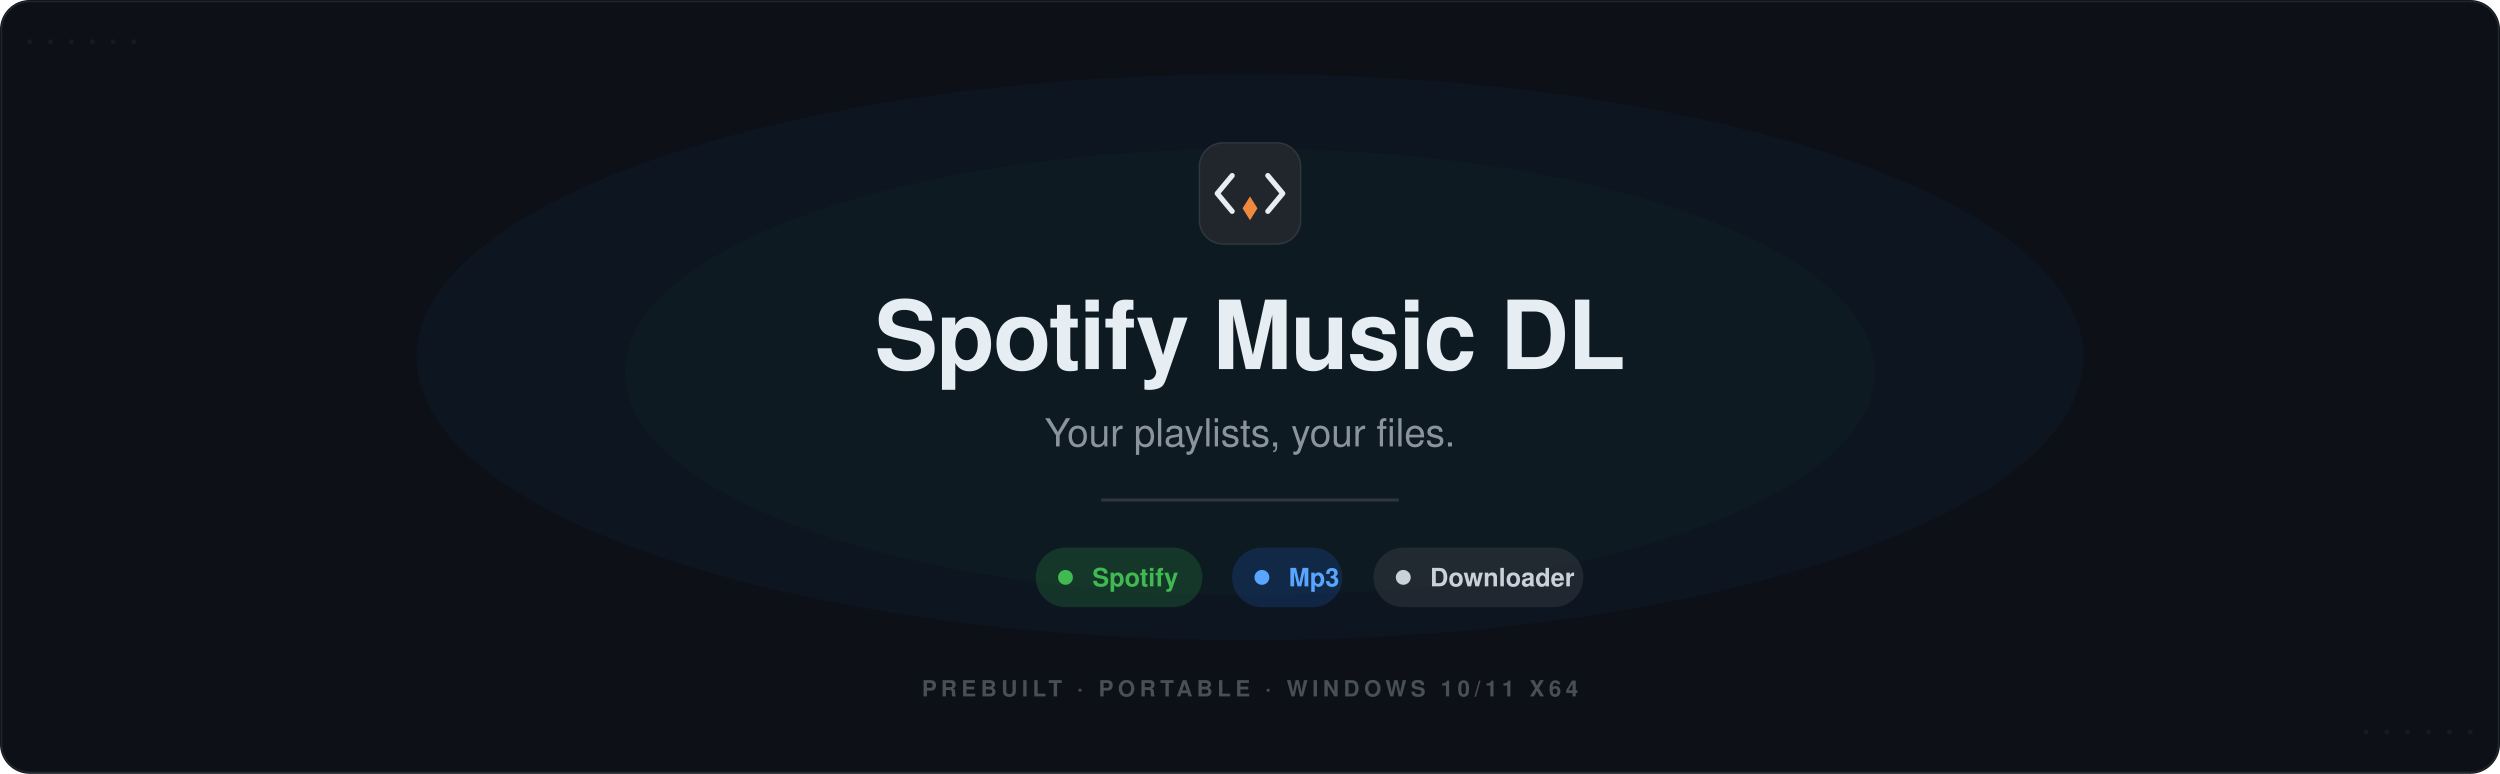
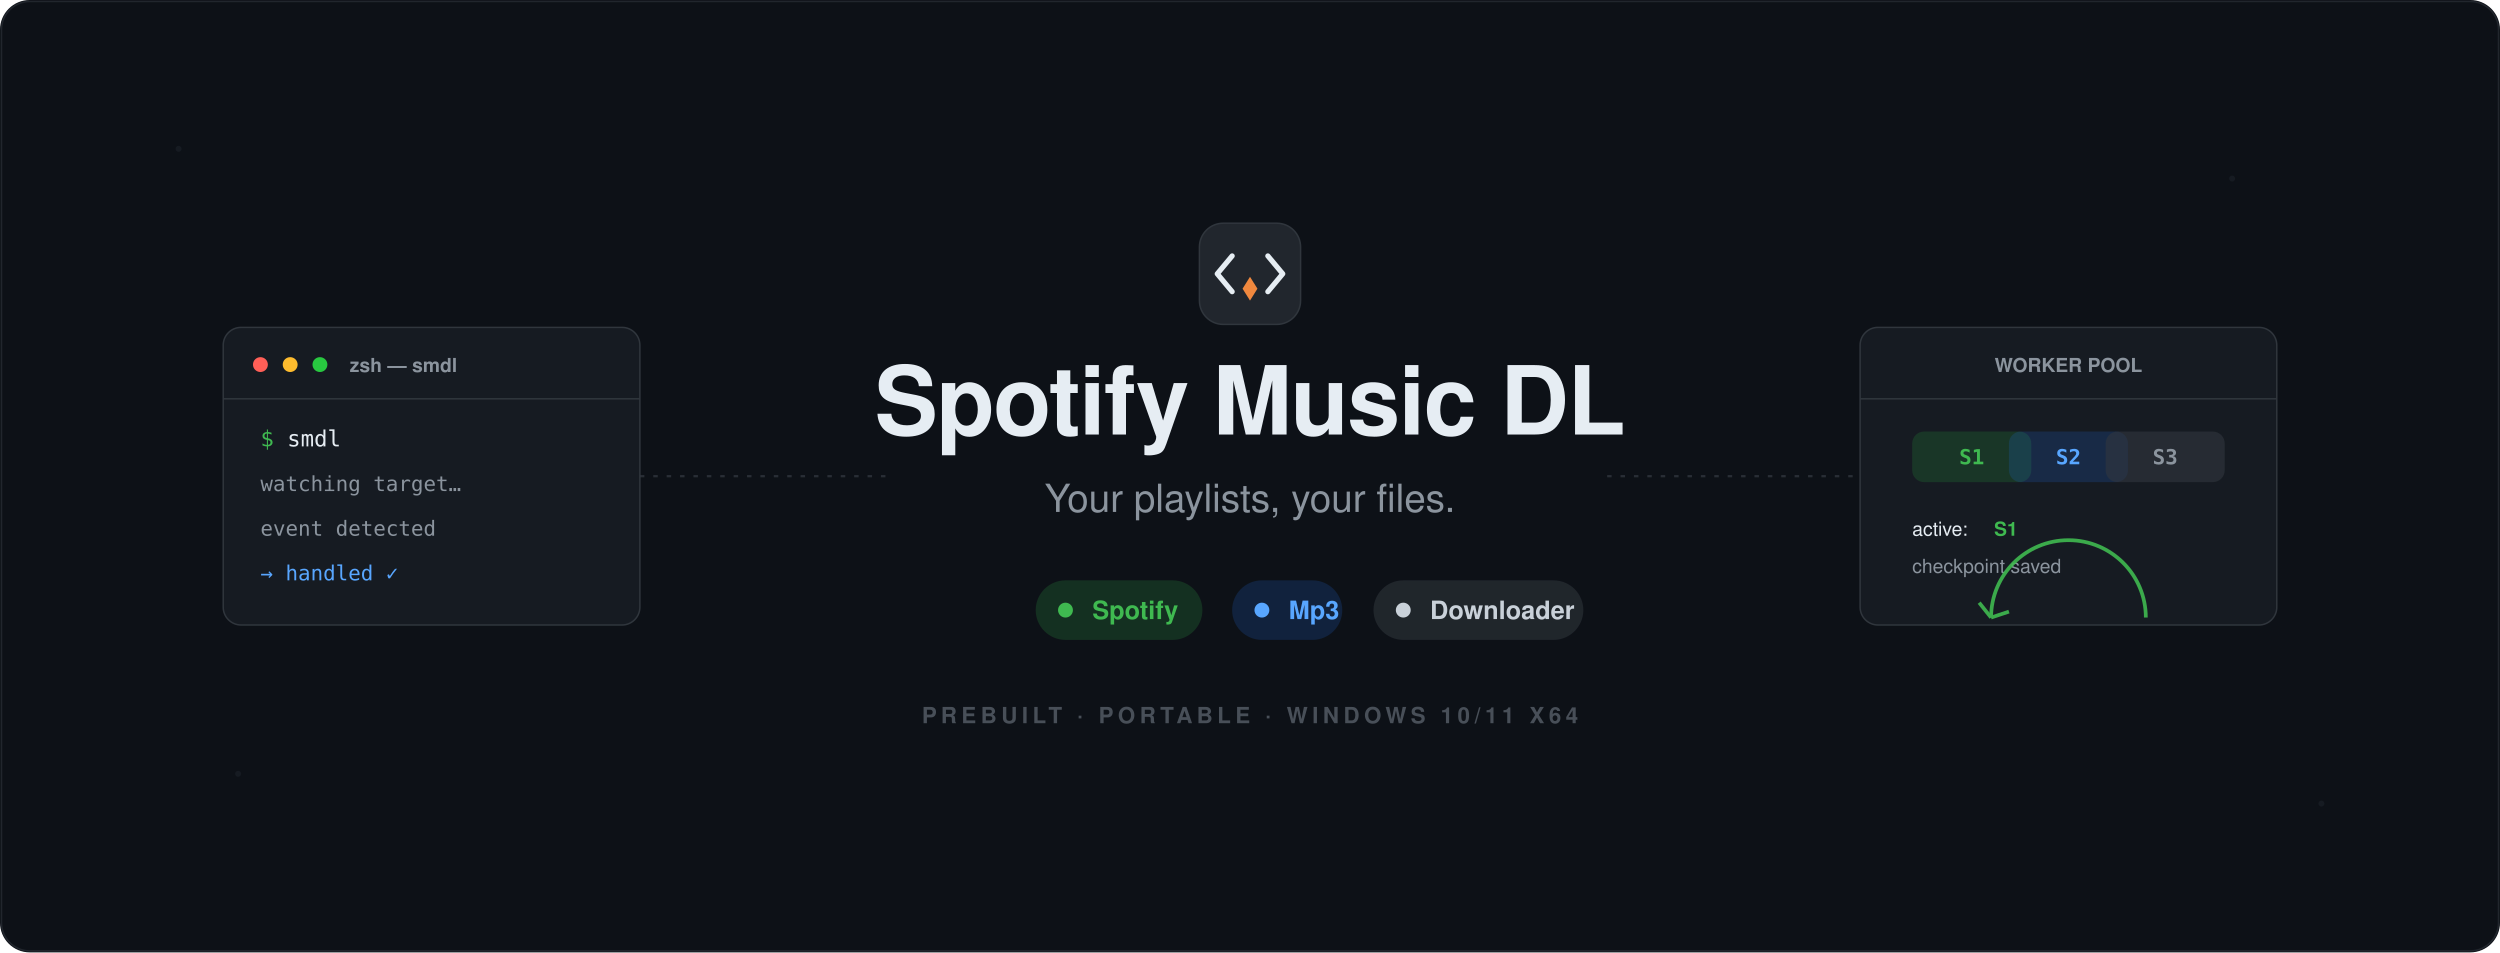
- <svg xmlns="http://www.w3.org/2000/svg" width="1680" height="520" viewBox="0 0 1680 520" fill="none" font-family="Segoe UI, Helvetica, Arial, sans-serif">
-   <rect width="1680" height="520" rx="20" fill="#0d1117" />
-   <rect x="1" y="1" width="1678" height="518" rx="19" fill="none" stroke="#21262d" />
-   <ellipse cx="840" cy="240" rx="560" ry="190" fill="#1f6feb" opacity="0.05" />
-   <ellipse cx="840" cy="250" rx="420" ry="150" fill="#238636" opacity="0.05" />
+ <svg xmlns="http://www.w3.org/2000/svg" width="1680" height="640" viewBox="0 0 1680 640" fill="none" font-family="Segoe UI, Helvetica, Arial, sans-serif">
+   <rect width="1680" height="640" rx="20" fill="#0d1117" />
+   <rect x="1" y="1" width="1678" height="638" rx="19" fill="none" stroke="#21262d" />
  <g fill="#161b22">
-     <circle cx="20" cy="28" r="1.6" />
-     <circle cx="34" cy="28" r="1.6" />
-     <circle cx="48" cy="28" r="1.6" />
-     <circle cx="62" cy="28" r="1.6" />
-     <circle cx="76" cy="28" r="1.6" />
-     <circle cx="90" cy="28" r="1.6" />
-     <circle cx="1660" cy="492" r="1.6" />
-     <circle cx="1646" cy="492" r="1.6" />
-     <circle cx="1632" cy="492" r="1.6" />
-     <circle cx="1618" cy="492" r="1.6" />
-     <circle cx="1604" cy="492" r="1.6" />
-     <circle cx="1590" cy="492" r="1.6" />
+     <circle cx="120" cy="100" r="2" />
+     <circle cx="1560" cy="540" r="2" />
+     <circle cx="1500" cy="120" r="2" />
+     <circle cx="160" cy="520" r="2" />
  </g>
  <g>
-     <rect x="806" y="96" width="68" height="68" rx="16" fill="#21262d" stroke="#30363d" />
-     <path d="M 828 118 l -10 12 l 10 12" stroke="#e6edf3" stroke-width="3.5" stroke-linecap="round" stroke-linejoin="round" fill="none" />
-     <path d="M 852 118 l 10 12 l -10 12" stroke="#e6edf3" stroke-width="3.5" stroke-linecap="round" stroke-linejoin="round" fill="none" />
-     <path d="M 840 132 l 5 8 l -5 8 l -5 -8 z" fill="#f0883e" />
+     <rect x="150" y="220" width="280" height="200" rx="12" fill="#161b22" stroke="#30363d" />
+     <circle cx="175" cy="245" r="5" fill="#ff5f57" />
+     <circle cx="195" cy="245" r="5" fill="#febc2e" />
+     <circle cx="215" cy="245" r="5" fill="#28c840" />
+     <text x="235" y="250" fill="#8b949e" font-size="13" font-weight="600">zsh — smdl</text>
+     <line x1="150" y1="268" x2="430" y2="268" stroke="#30363d" />
+     <text x="175" y="300" font-family="Menlo, Consolas, monospace" font-size="15" fill="#3fb950">$</text>
+     <text x="193" y="300" font-family="Menlo, Consolas, monospace" font-size="15" fill="#e6edf3">smdl</text>
+     <text x="175" y="330" font-family="Menlo, Consolas, monospace" font-size="14" fill="#8b949e">watching target…</text>
+     <text x="175" y="360" font-family="Menlo, Consolas, monospace" font-size="14" fill="#8b949e">event detected</text>
+     <text x="175" y="390" font-family="Menlo, Consolas, monospace" font-size="14" fill="#58a6ff">→ handled ✓</text>
  </g>
-   <text x="840" y="248" text-anchor="middle" fill="#e6edf3" font-size="64" font-weight="800" letter-spacing="-1">Spotify Music DL</text>
-   <text x="840" y="300" text-anchor="middle" fill="#8b949e" font-size="26" font-weight="500">Your playlists, your files.</text>
-   <line x1="740" y1="336" x2="940" y2="336" stroke="#30363d" stroke-width="2" />
-   <rect x="696" y="368" width="112" height="40" rx="20" fill="#2ea043" opacity="0.22" />
-   <circle cx="716" cy="388" r="5" fill="#3fb950" />
-   <text x="734" y="394" fill="#3fb950" font-size="17" font-weight="600">Spotify</text>
-   <rect x="828" y="368" width="74" height="40" rx="20" fill="#1f6feb" opacity="0.18" />
-   <circle cx="848" cy="388" r="5" fill="#58a6ff" />
-   <text x="866" y="394" fill="#58a6ff" font-size="17" font-weight="600">Mp3</text>
-   <rect x="923" y="368" width="141" height="40" rx="20" fill="#30363d" opacity="0.55" />
-   <circle cx="943" cy="388" r="5" fill="#c9d1d9" />
-   <text x="961" y="394" fill="#c9d1d9" font-size="17" font-weight="600">Downloader</text>
-   <text x="840" y="468" text-anchor="middle" fill="#484f58" font-size="15" font-weight="600" letter-spacing="3">PREBUILT · PORTABLE · WINDOWS 10/11 X64</text>
+   <g>
+     <rect x="1250" y="220" width="280" height="200" rx="12" fill="#161b22" stroke="#30363d" />
+     <text x="1390" y="250" text-anchor="middle" fill="#8b949e" font-size="13" font-weight="600">WORKER POOL</text>
+     <line x1="1250" y1="268" x2="1530" y2="268" stroke="#30363d" />
+     <rect x="1285" y="290" width="80" height="34" rx="8" fill="#238636" opacity="0.25" />
+     <text x="1325" y="312" text-anchor="middle" fill="#3fb950" font-size="14" font-weight="700" font-family="Menlo, Consolas, monospace">S1</text>
+     <rect x="1350" y="290" width="80" height="34" rx="8" fill="#1f6feb" opacity="0.18" />
+     <text x="1390" y="312" text-anchor="middle" fill="#58a6ff" font-size="14" font-weight="700" font-family="Menlo, Consolas, monospace">S2</text>
+     <rect x="1415" y="290" width="80" height="34" rx="8" fill="#30363d" opacity="0.6" />
+     <text x="1455" y="312" text-anchor="middle" fill="#8b949e" font-size="14" font-weight="700" font-family="Menlo, Consolas, monospace">S3</text>
+     <text x="1285" y="360" fill="#e6edf3" font-size="13">active:</text>
+     <text x="1340" y="360" fill="#3fb950" font-size="13" font-weight="700">S1</text>
+     <text x="1285" y="385" fill="#8b949e" font-size="13">checkpoint saved</text>
+     <g stroke="#3fb950" stroke-width="2.5" fill="none" opacity="0.9">
+       <path d="M 1338 415 A 44 44 0 1 1 1442 415" />
+       <path d="M 1338 415 l -8 -10 M 1338 415 l 12 -4" />
+     </g>
+   </g>
+   <g stroke="#30363d" stroke-width="1.5" stroke-dasharray="3 6" opacity="0.8">
+     <line x1="430" y1="320" x2="600" y2="320" />
+     <line x1="1080" y1="320" x2="1250" y2="320" />
+   </g>
+   <g>
+     <rect x="806" y="150" width="68" height="68" rx="16" fill="#21262d" stroke="#30363d" />
+     <path d="M 828 172 l -10 12 l 10 12" stroke="#e6edf3" stroke-width="3.5" stroke-linecap="round" stroke-linejoin="round" fill="none" />
+     <path d="M 852 172 l 10 12 l -10 12" stroke="#e6edf3" stroke-width="3.5" stroke-linecap="round" stroke-linejoin="round" fill="none" />
+     <path d="M 840 186 l 5 8 l -5 8 l -5 -8 z" fill="#f0883e" />
+   </g>
+   <text x="840" y="292" text-anchor="middle" fill="#e6edf3" font-size="64" font-weight="800" letter-spacing="-1">Spotify Music DL</text>
+   <text x="840" y="344" text-anchor="middle" fill="#8b949e" font-size="26" font-weight="500">Your playlists, your files.</text>
+   <rect x="696" y="390" width="112" height="40" rx="20" fill="#2ea043" opacity="0.22" />
+   <circle cx="716" cy="410" r="5" fill="#3fb950" />
+   <text x="734" y="416" fill="#3fb950" font-size="17" font-weight="600">Spotify</text>
+   <rect x="828" y="390" width="74" height="40" rx="20" fill="#1f6feb" opacity="0.18" />
+   <circle cx="848" cy="410" r="5" fill="#58a6ff" />
+   <text x="866" y="416" fill="#58a6ff" font-size="17" font-weight="600">Mp3</text>
+   <rect x="923" y="390" width="141" height="40" rx="20" fill="#30363d" opacity="0.55" />
+   <circle cx="943" cy="410" r="5" fill="#c9d1d9" />
+   <text x="961" y="416" fill="#c9d1d9" font-size="17" font-weight="600">Downloader</text>
+   <text x="840" y="486" text-anchor="middle" fill="#484f58" font-size="15" font-weight="600" letter-spacing="3">PREBUILT · PORTABLE · WINDOWS 10/11 X64</text>
</svg>
